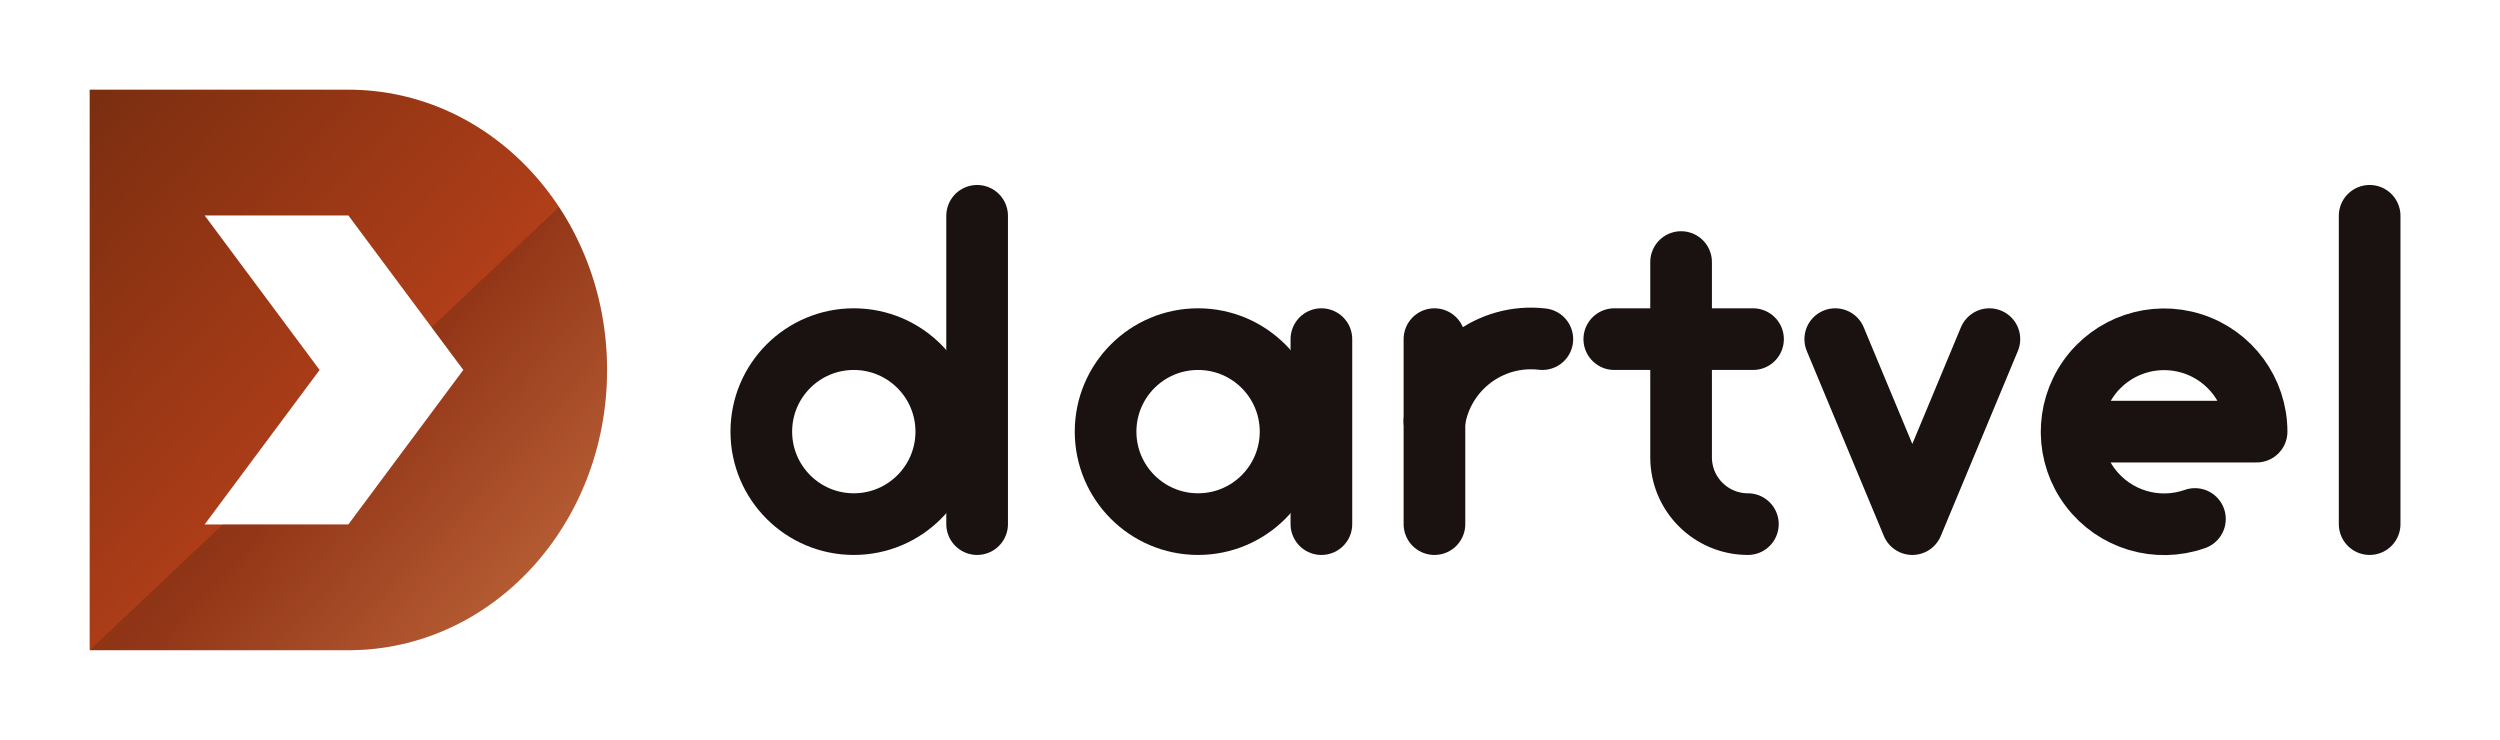
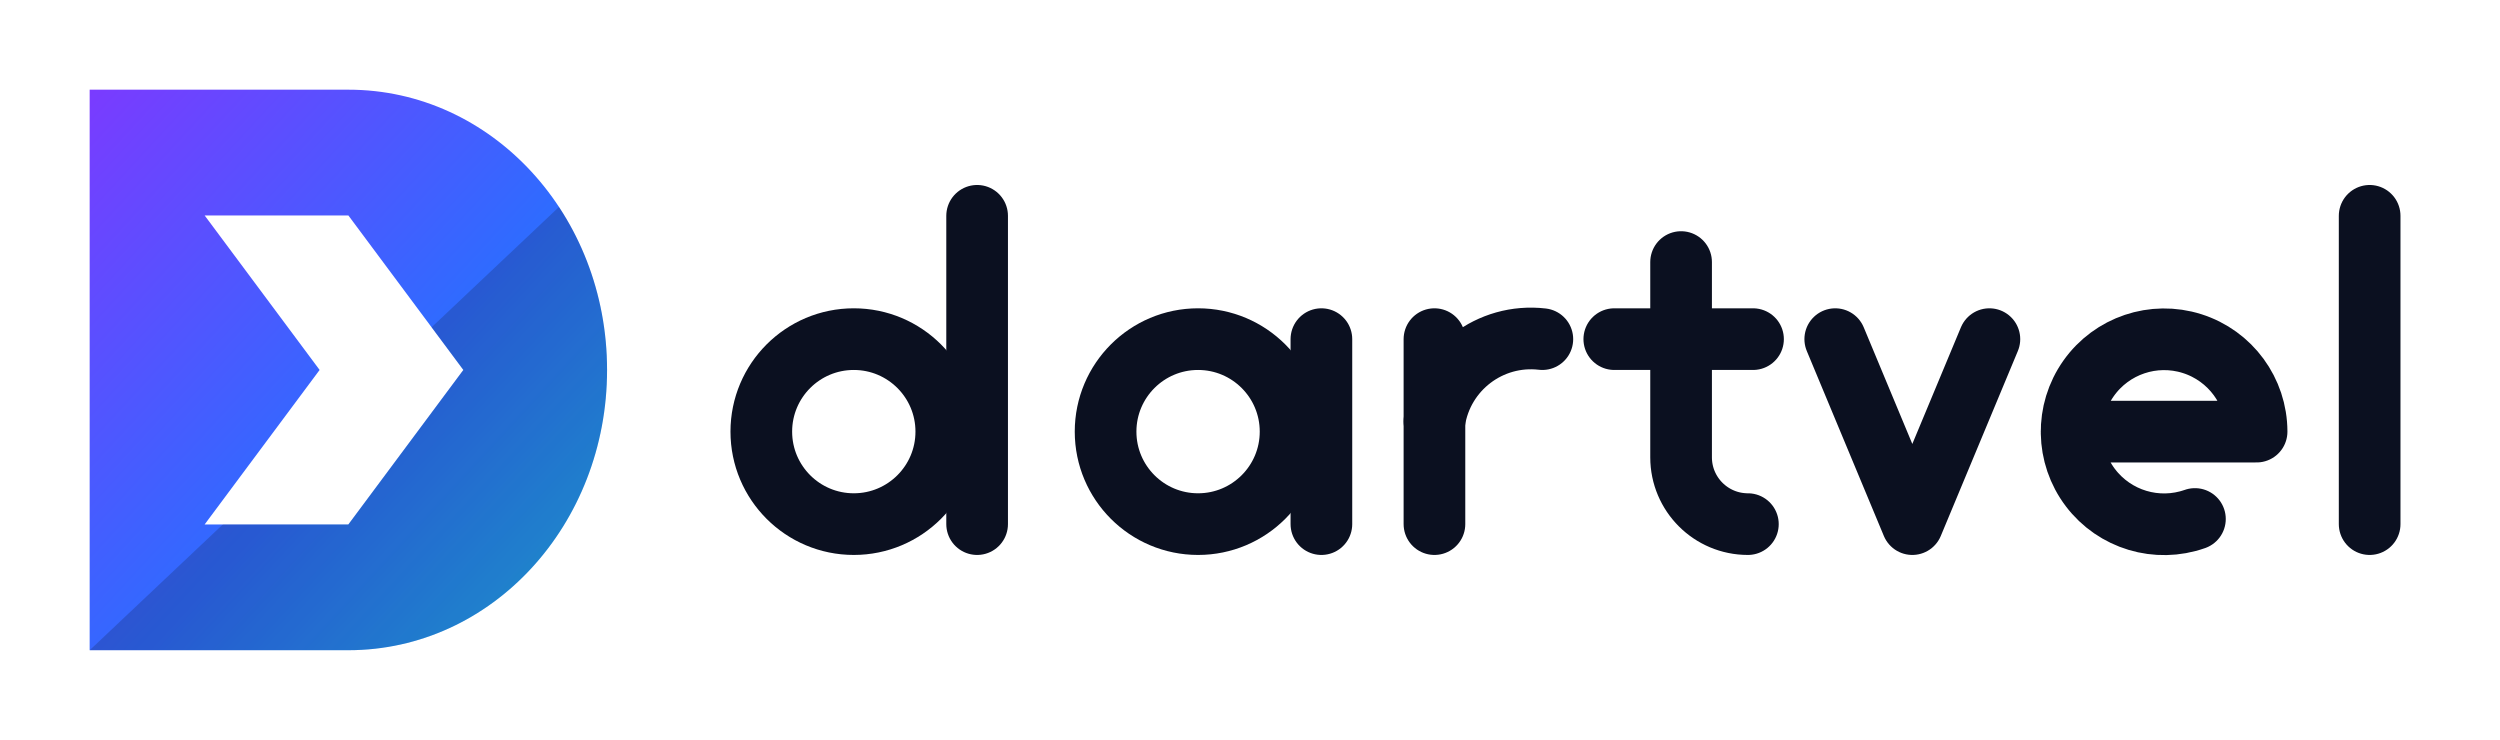
<svg xmlns="http://www.w3.org/2000/svg" viewBox="0 0 892 264" width="892" height="264" role="img" aria-label="Dartvel">
  <defs>
    <linearGradient id="lvg" x1="0" y1="0" x2="1" y2="1">
-       <stop offset="0" stop-color="#7A2E10" />
-       <stop offset="0.55" stop-color="#B03E19" />
-       <stop offset="1" stop-color="#F0824B" />
+       <stop offset="0" stop-color="#7A3BFF" />
+       <stop offset="0.55" stop-color="#2F6BFF" />
+       <stop offset="1" stop-color="#1FB6F5" />
    </linearGradient>
    <clipPath id="lvc">
      <path clip-rule="evenodd" d="M112 100 H256 C336 100 400 170 400 256 C400 342 336 412 256 412 H112 Z M176 170 H256 L320 256 L256 342 H176 L240 256 Z" />
    </clipPath>
  </defs>
  <g transform="translate(-39.8,-32.1) scale(0.641)">
    <path fill="url(#lvg)" fill-rule="evenodd" d="M112 100 H256 C336 100 400 170 400 256 C400 342 336 412 256 412 H112 Z M176 170 H256 L320 256 L256 342 H176 L240 256 Z" />
    <g clip-path="url(#lvc)">
-       <polygon points="112,412 400,140 512,140 512,512 112,512" fill="#191210" opacity="0.20" />
+       <polygon points="112,412 400,140 512,140 512,512 112,512" fill="#0B1020" opacity="0.20" />
    </g>
  </g>
  <g transform="translate(236.8,55) scale(0.9167)">
-     <g fill="none" stroke="#191210" stroke-width="24" stroke-linecap="round" stroke-linejoin="round">
+     <g fill="none" stroke="#0B1020" stroke-width="24" stroke-linecap="round" stroke-linejoin="round">
      <g transform="translate(20,12)">
        <g>
          <circle cx="54" cy="96" r="36" />
          <path d="M102 12 V132" />
        </g>
        <g transform="translate(134,0)">
          <circle cx="54" cy="96" r="36" />
          <path d="M102 60 V132" />
        </g>
        <g transform="translate(268,0)">
          <path d="M12 60 V132" />
          <path d="M12 92 A 38 38 0 0 1 54 60" />
        </g>
        <g transform="translate(340,0)">
          <path d="M36 30 V106 A 26 26 0 0 0 62 132" />
          <path d="M10 60 H64" />
        </g>
        <g transform="translate(424,0)">
          <path d="M12 60 L42 132 L72 60" />
        </g>
        <g transform="translate(510,0)">
          <path d="M18 96 L90 96 A 36 36 0 1 0 66 130" />
        </g>
        <g transform="translate(632,0)">
          <path d="M12 12 V132" />
        </g>
      </g>
    </g>
  </g>
</svg>
